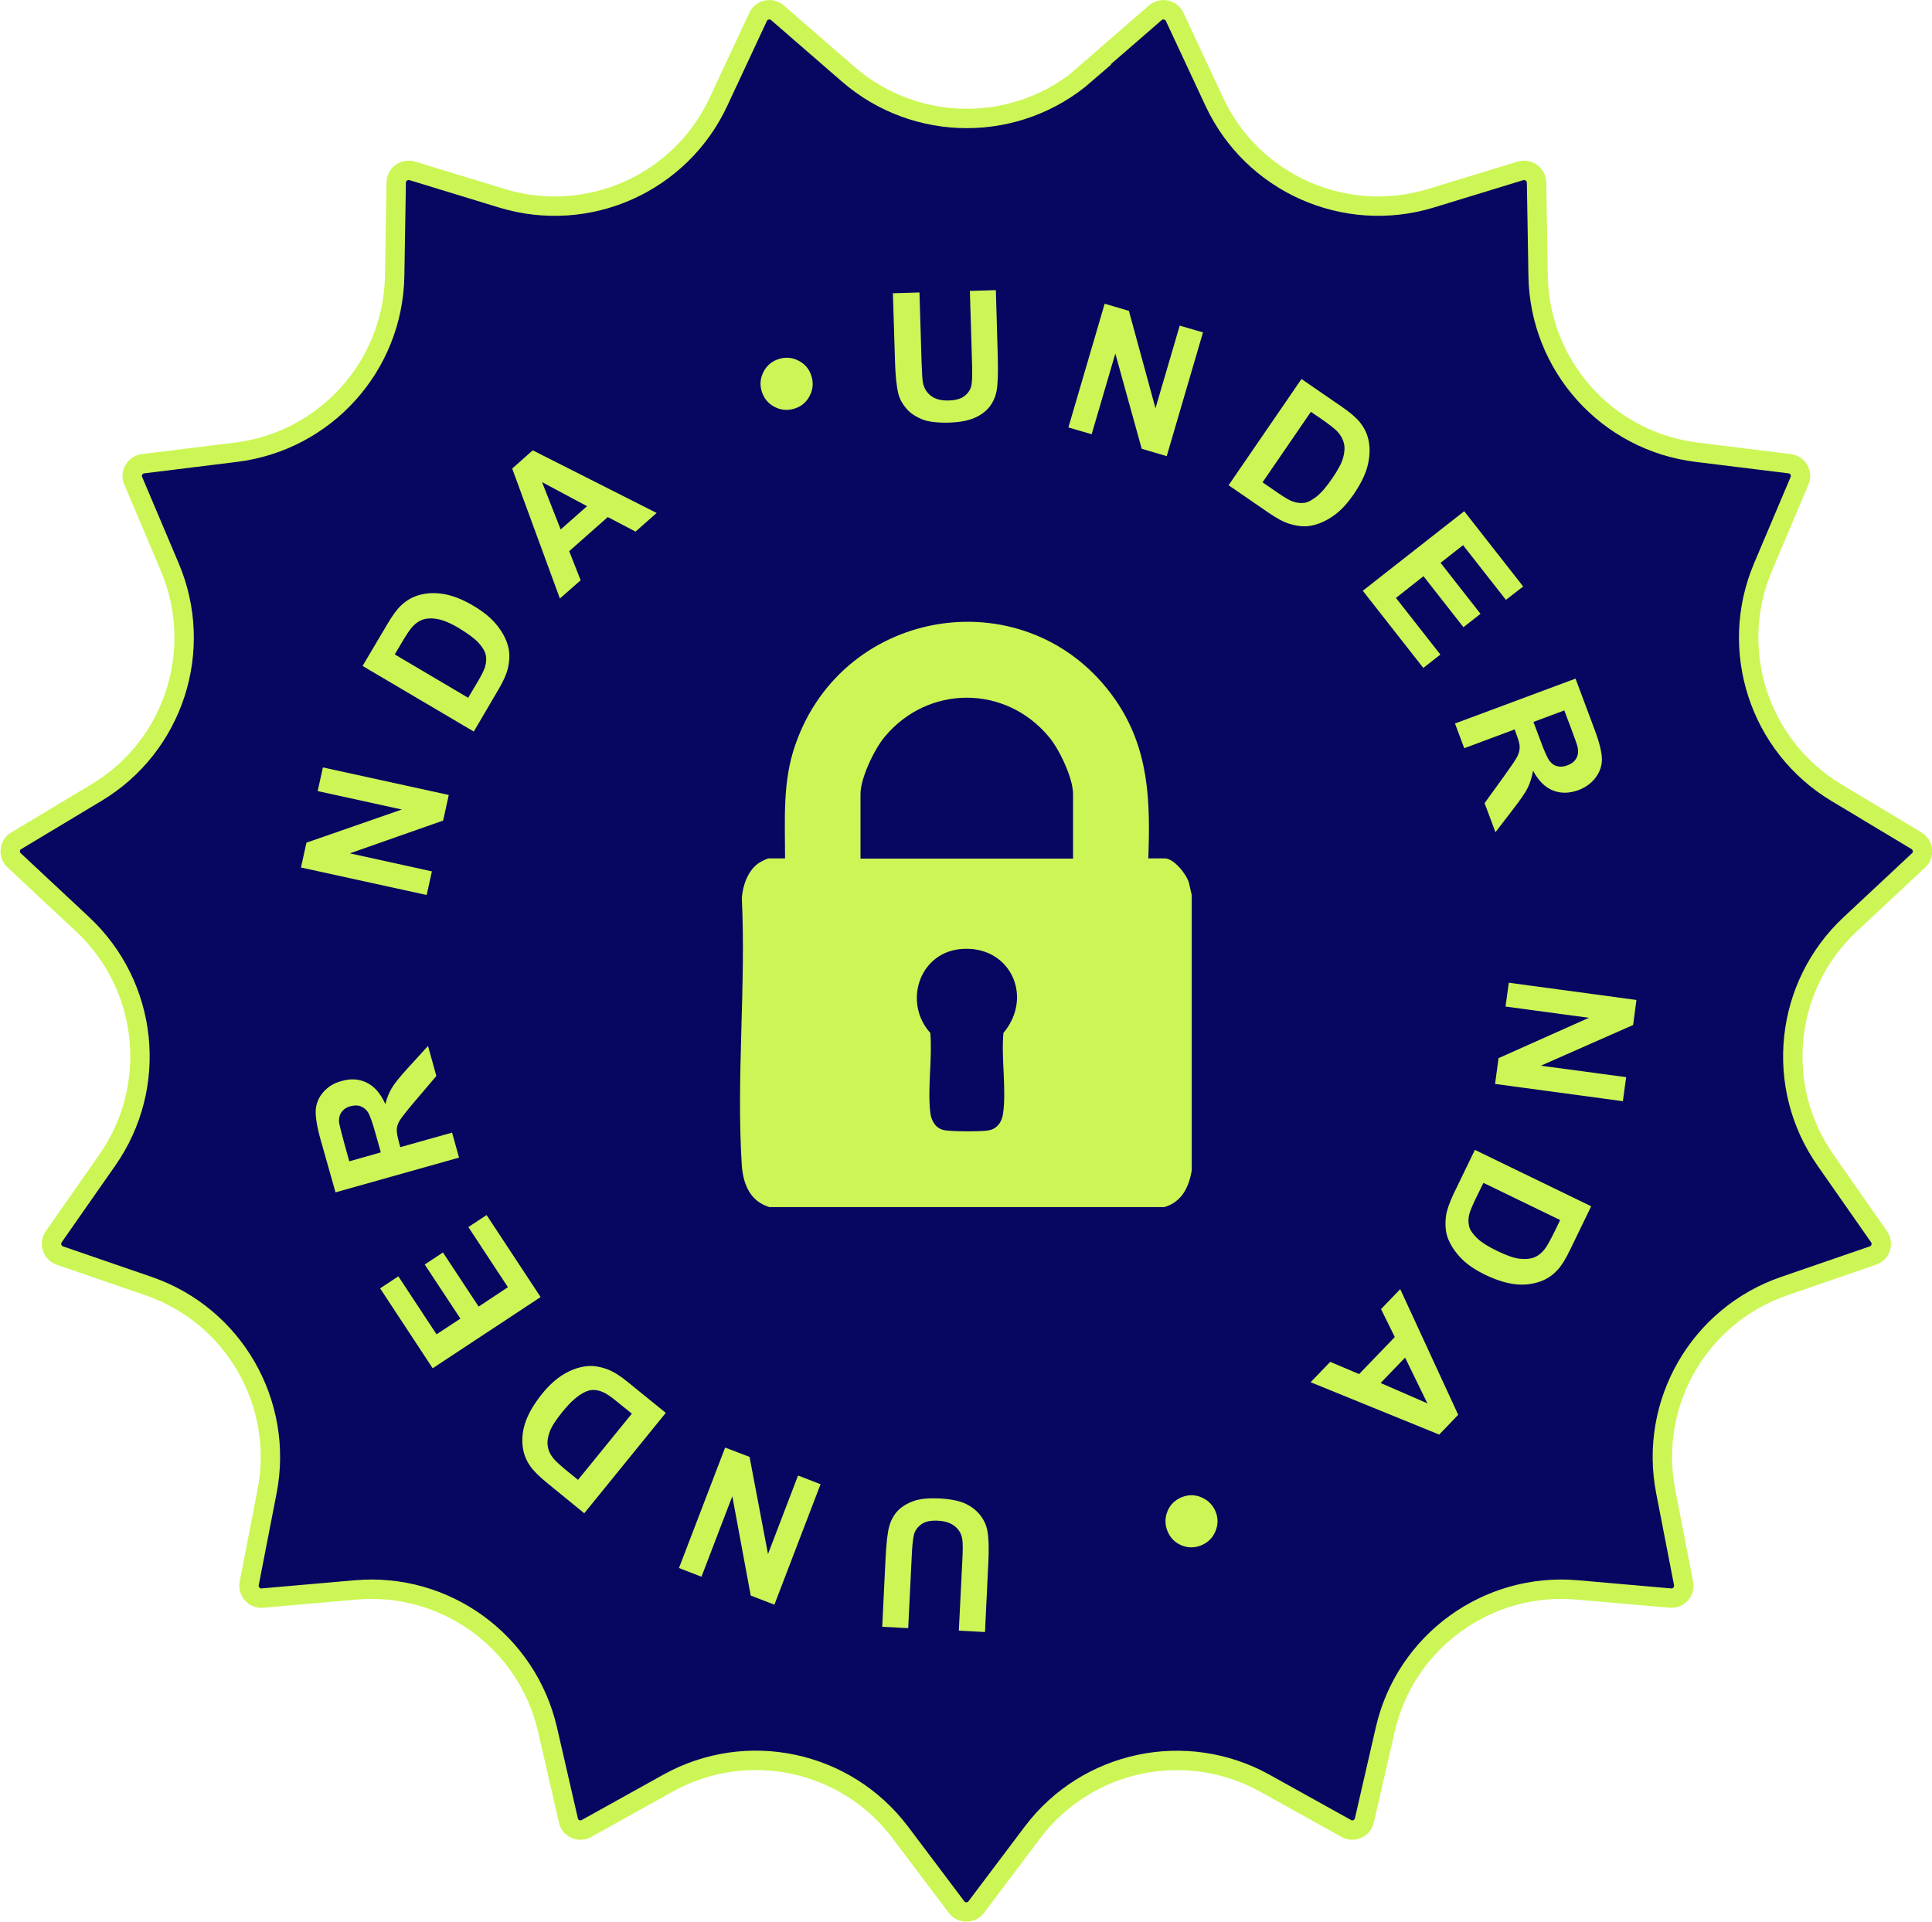
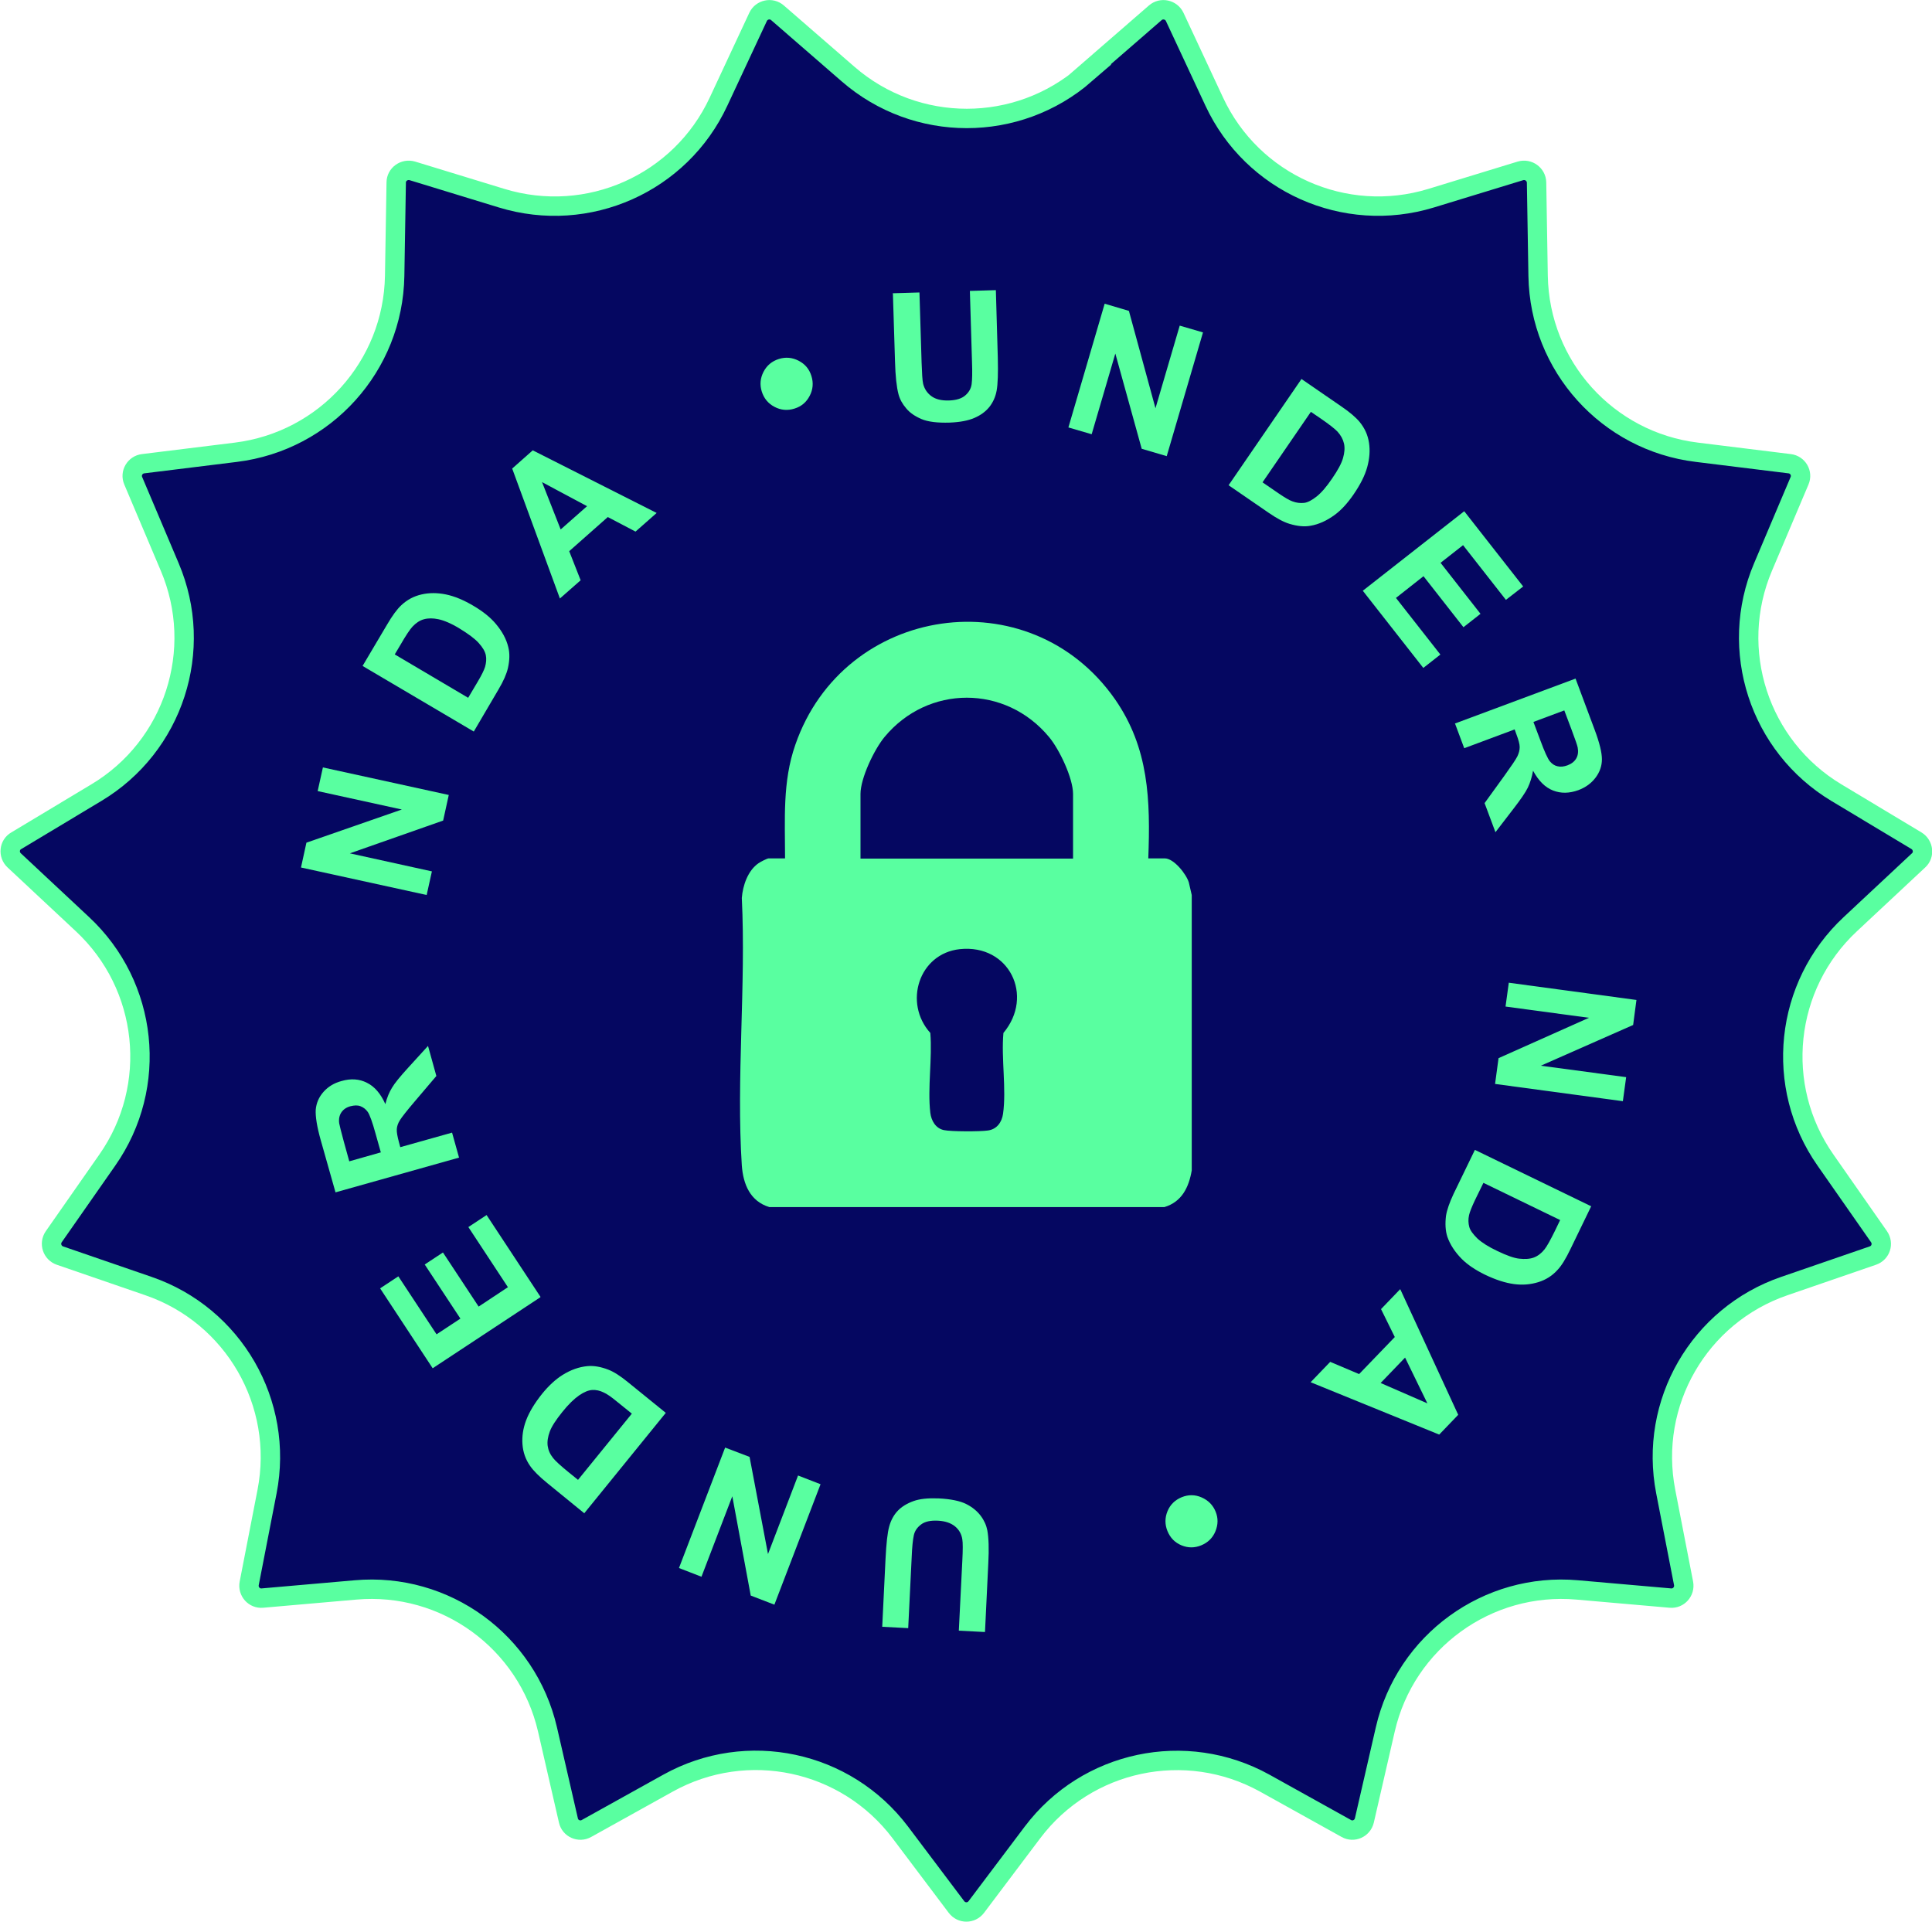
<svg xmlns="http://www.w3.org/2000/svg" id="Layer_2" viewBox="0 0 99.62 99.09">
  <defs>
-     <style>.cls-1{fill:#050761;stroke:#ccf656;stroke-miterlimit:10;}.cls-2{fill:#ccf656;}</style>
+     <style>.cls-1{fill:#59ffa0;}.cls-2{fill:#050761;stroke:#59ffa0;stroke-miterlimit:10;}</style>
  </defs>
  <g id="Layer_1-2">
-     <path class="cls-1" d="M55.93,3.82l3.64-3.16c.32-.28.82-.17,1,.21l2.04,4.37c1.96,4.21,6.73,6.34,11.18,4.98l4.61-1.41c.41-.12.82.18.83.6l.08,4.82c.08,4.65,3.57,8.53,8.19,9.09l4.78.59c.42.05.68.49.51.88l-1.88,4.44c-1.82,4.28-.2,9.25,3.78,11.64l4.13,2.48c.36.22.42.73.11,1.01l-3.52,3.29c-3.4,3.17-3.95,8.36-1.28,12.17l2.76,3.95c.24.35.09.83-.32.97l-4.56,1.57c-4.4,1.51-7.01,6.03-6.12,10.6l.92,4.73c.08.42-.26.8-.68.76l-4.8-.42c-4.63-.41-8.86,2.66-9.9,7.19l-1.08,4.7c-.1.41-.56.62-.93.41l-4.21-2.34c-4.07-2.25-9.17-1.17-11.97,2.54l-2.9,3.85c-.26.34-.76.34-1.02,0l-2.9-3.85c-2.8-3.71-7.9-4.8-11.97-2.54l-4.21,2.34c-.37.21-.84,0-.93-.41l-1.08-4.7c-1.05-4.53-5.27-7.6-9.9-7.19l-4.8.42c-.42.04-.76-.34-.68-.76l.92-4.73c.89-4.56-1.72-9.09-6.12-10.6l-4.56-1.57c-.4-.14-.56-.62-.32-.97l2.76-3.95c2.67-3.81,2.12-9-1.28-12.17l-3.52-3.29c-.31-.29-.26-.8.11-1.01l4.13-2.48c3.99-2.39,5.6-7.36,3.78-11.64l-1.88-4.44c-.17-.39.09-.83.51-.88l4.78-.59c4.62-.57,8.11-4.45,8.19-9.09l.08-4.82c0-.42.42-.72.83-.6l4.61,1.41c4.45,1.36,9.22-.76,11.18-4.98l2.04-4.37c.18-.38.68-.49,1-.21l3.64,3.16c3.51,3.05,8.73,3.05,12.24,0Z" />
-     <path class="cls-2" d="M46.07,15.12l1.34-.04.11,3.6c.02.57.04.94.08,1.11.07.27.21.48.43.64.22.16.52.23.89.22.38-.01.67-.1.85-.26.19-.16.3-.36.33-.58.03-.23.04-.6.02-1.13l-.11-3.68,1.34-.04.1,3.49c.02.8,0,1.36-.06,1.69-.06.33-.19.61-.38.85-.19.23-.44.42-.77.56-.32.14-.75.22-1.27.24-.63.02-1.12-.04-1.45-.18-.33-.14-.6-.32-.79-.55-.2-.23-.33-.47-.4-.73-.1-.38-.16-.94-.18-1.68l-.11-3.54Z" />
-     <path class="cls-2" d="M55.09,22.04l1.87-6.38,1.25.37,1.37,5.02,1.25-4.26,1.2.35-1.87,6.38-1.29-.38-1.36-4.91-1.22,4.16-1.2-.35Z" />
-     <path class="cls-2" d="M67.12,19.55l2.02,1.39c.46.31.78.59.97.82.26.32.42.67.48,1.07.06.4.03.81-.09,1.25s-.36.91-.71,1.42c-.31.45-.63.8-.97,1.05-.41.3-.83.49-1.25.56-.32.06-.68.02-1.08-.1-.3-.09-.65-.28-1.06-.56l-2.08-1.43,3.76-5.48ZM67.59,21.24l-2.49,3.63.83.57c.31.21.54.35.71.41.21.08.41.1.6.08s.41-.14.65-.33c.24-.19.51-.5.8-.93.29-.42.48-.77.56-1.05.08-.28.1-.53.05-.75-.05-.22-.16-.42-.33-.61-.13-.14-.42-.37-.87-.68l-.5-.34Z" />
-     <path class="cls-2" d="M70.27,30.46l5.23-4.1,3.04,3.88-.89.69-2.21-2.82-1.16.91,2.06,2.63-.88.69-2.06-2.63-1.42,1.12,2.29,2.92-.88.69-3.12-3.98Z" />
-     <path class="cls-2" d="M75.01,37.31l6.23-2.32.99,2.65c.25.67.37,1.17.37,1.51,0,.34-.11.66-.33.95-.22.29-.51.5-.88.64-.47.17-.9.18-1.31.02-.41-.16-.75-.5-1.03-1.02-.06.33-.15.62-.27.87-.12.25-.37.61-.74,1.09l-.93,1.21-.56-1.5,1.02-1.41c.36-.5.59-.84.67-1,.08-.17.12-.32.12-.48,0-.15-.06-.37-.17-.66l-.09-.25-2.6.97-.47-1.26ZM79.07,37.23l.35.93c.22.6.39.97.5,1.1.11.13.24.22.39.25.16.04.33.02.52-.05.21-.08.36-.2.45-.36.09-.16.11-.35.07-.56-.02-.11-.13-.42-.32-.93l-.37-.98-1.58.59Z" />
-     <path class="cls-2" d="M77.79,50.67l6.59.89-.17,1.29-4.76,2.1,4.4.59-.17,1.24-6.59-.89.18-1.33,4.66-2.08-4.3-.58.17-1.24Z" />
-     <path class="cls-2" d="M82.05,62.19l-1.07,2.21c-.24.5-.46.86-.67,1.08-.27.3-.6.51-.99.63-.39.12-.8.16-1.25.1-.45-.06-.95-.22-1.51-.49-.49-.24-.89-.51-1.18-.8-.36-.36-.61-.75-.75-1.15-.1-.31-.12-.67-.07-1.08.05-.31.18-.68.39-1.13l1.1-2.27,5.98,2.9ZM80.45,62.91l-3.96-1.92-.44.9c-.16.34-.26.59-.3.76-.05.22-.04.42.01.61.05.19.2.38.42.6.23.21.57.43,1.04.65.46.22.84.36,1.12.39s.54.02.75-.06c.21-.08.39-.22.55-.42.12-.15.3-.47.54-.96l.26-.54Z" />
-     <path class="cls-2" d="M67.58,71.27l1.01-1.05,1.49.63,1.84-1.91-.71-1.44.99-1.03,2.99,6.48-.98,1.02-6.63-2.7ZM71.19,71.31l2.41,1.05-1.15-2.36-1.26,1.31Z" />
-     <path class="cls-2" d="M60.2,78.95c-.14-.34-.14-.69,0-1.03s.39-.58.73-.72c.34-.14.69-.14,1.03.01.34.15.58.39.72.73.14.34.13.68-.01,1.02s-.39.58-.73.72c-.34.14-.68.14-1.02,0-.34-.14-.58-.39-.72-.73Z" />
-     <path class="cls-2" d="M50.78,84.15l-1.34-.07.18-3.6c.03-.57.03-.94,0-1.11-.04-.27-.17-.5-.38-.67-.21-.17-.5-.27-.87-.29-.38-.02-.67.04-.87.19s-.33.33-.38.56-.09.6-.11,1.12l-.18,3.67-1.34-.07.17-3.49c.04-.8.1-1.36.19-1.68.09-.33.24-.6.44-.81.21-.22.48-.38.81-.5s.76-.16,1.29-.14c.63.03,1.11.13,1.43.29s.57.37.75.61c.18.24.29.49.34.75.07.38.09.95.05,1.69l-.17,3.54Z" />
-     <path class="cls-2" d="M42.31,76.53l-2.38,6.21-1.22-.47-.95-5.12-1.59,4.15-1.16-.45,2.38-6.21,1.26.48.95,5.01,1.55-4.05,1.16.45Z" />
-     <path class="cls-2" d="M30.13,78.03l-1.9-1.55c-.43-.35-.73-.65-.9-.9-.23-.33-.36-.7-.39-1.11-.03-.4.03-.82.19-1.24.16-.42.43-.87.82-1.36.34-.42.7-.75,1.05-.97.43-.27.86-.42,1.29-.46.32-.03.68.03,1.07.18.29.11.63.33,1.01.64l1.96,1.59-4.19,5.16ZM29.8,76.31l2.78-3.42-.78-.63c-.29-.24-.51-.39-.67-.46-.2-.1-.4-.14-.59-.13-.19.01-.42.1-.68.28s-.55.46-.87.86c-.32.4-.54.73-.64,1-.1.27-.14.52-.11.74.03.22.12.43.28.63.12.15.39.4.81.74l.47.38Z" />
-     <path class="cls-2" d="M27.86,66.89l-5.55,3.66-2.71-4.12.94-.62,1.97,2.99,1.23-.81-1.84-2.79.94-.62,1.84,2.79,1.51-1-2.04-3.1.94-.62,2.78,4.22Z" />
-     <path class="cls-2" d="M23.7,59.68l-6.4,1.8-.77-2.72c-.19-.68-.27-1.2-.25-1.54.03-.34.16-.65.4-.92.24-.27.55-.46.93-.56.48-.14.92-.11,1.31.09.39.19.71.56.95,1.1.08-.33.2-.61.34-.84.14-.24.42-.58.83-1.03l1.03-1.13.43,1.55-1.13,1.33c-.4.47-.65.79-.75.95-.1.16-.15.31-.16.46s.03.37.11.67l.07.26,2.67-.75.36,1.29ZM19.64,59.43l-.27-.96c-.17-.62-.31-1-.41-1.14-.1-.14-.22-.23-.37-.29s-.32-.05-.52,0c-.22.06-.37.17-.47.32-.1.15-.14.34-.11.56.02.11.1.43.24.95l.28,1.01,1.62-.46Z" />
-     <path class="cls-2" d="M22.01,46.15l-6.49-1.42.28-1.28,4.92-1.71-4.34-.95.27-1.22,6.49,1.42-.29,1.32-4.81,1.69,4.23.93-.27,1.22Z" />
-     <path class="cls-2" d="M18.7,34.33l1.25-2.11c.28-.48.53-.82.75-1.02.3-.28.64-.46,1.04-.55.39-.09.81-.09,1.25,0,.44.09.93.29,1.46.61.47.28.84.58,1.11.9.33.39.55.79.65,1.21.08.32.07.68-.02,1.08-.07.3-.23.67-.48,1.09l-1.28,2.18-5.73-3.38ZM20.35,33.74l3.79,2.24.51-.86c.19-.32.31-.57.36-.73.06-.21.08-.42.04-.61-.04-.19-.16-.4-.37-.63-.21-.23-.54-.47-.98-.74s-.81-.42-1.09-.48c-.28-.06-.53-.06-.75,0s-.41.19-.59.38c-.13.14-.34.45-.61.92l-.31.52Z" />
-     <path class="cls-2" d="M33.87,26.44l-1.1.97-1.43-.75-1.99,1.76.59,1.5-1.07.94-2.46-6.7,1.06-.94,6.39,3.23ZM30.27,26.1l-2.32-1.24.96,2.44,1.36-1.2Z" />
-     <path class="cls-2" d="M41.84,19.39c.11.35.08.7-.09,1.02-.17.33-.43.55-.79.66-.35.11-.7.08-1.02-.09-.33-.17-.55-.44-.66-.79-.11-.35-.08-.69.09-1.02.17-.33.44-.55.79-.66.35-.11.69-.08,1.02.09.33.17.55.43.66.79Z" />
-     <path class="cls-2" d="M39.67,62.24c-.99-.3-1.35-1.18-1.42-2.15-.29-4.48.22-9.28,0-13.79.05-.64.31-1.41.86-1.79.08-.06.45-.25.52-.25h.85c0-2-.14-3.95.53-5.86,2.5-7.22,12.08-8.64,16.48-2.35,1.76,2.53,1.83,5.21,1.72,8.21h.85c.47,0,1.11.81,1.24,1.24l.15.65v14.2c-.15.87-.51,1.62-1.41,1.89h-20.38ZM55.33,44.27v-3.33c0-.82-.71-2.31-1.24-2.94-2.24-2.7-6.24-2.7-8.48,0-.53.64-1.24,2.12-1.24,2.94v3.33h10.95ZM49.49,48.94c-2.12.23-2.91,2.78-1.52,4.32.11,1.3-.15,2.84,0,4.12.05.4.27.8.7.89.38.08,1.87.08,2.27.02.46-.06.72-.43.78-.86.18-1.27-.1-2.87.02-4.17,1.6-1.91.3-4.59-2.25-4.32Z" />
+     <path class="cls-2" d="M55.93,3.82l3.64-3.16c.32-.28.82-.17,1,.21l2.04,4.37c1.96,4.21,6.73,6.34,11.18,4.98l4.61-1.41c.41-.12.82.18.83.6l.08,4.82c.08,4.65,3.57,8.53,8.19,9.09l4.78.59c.42.05.68.49.51.88l-1.88,4.44c-1.82,4.28-.2,9.25,3.78,11.64l4.13,2.48c.36.22.42.73.11,1.01l-3.52,3.29c-3.4,3.17-3.95,8.36-1.28,12.17l2.76,3.95c.24.35.09.83-.32.97l-4.56,1.57c-4.4,1.51-7.01,6.03-6.12,10.6l.92,4.73c.08.42-.26.8-.68.76l-4.8-.42c-4.63-.41-8.86,2.66-9.9,7.19l-1.08,4.7c-.1.41-.56.62-.93.41l-4.21-2.34c-4.07-2.25-9.17-1.17-11.97,2.54l-2.9,3.85c-.26.34-.76.34-1.02,0l-2.9-3.85c-2.8-3.71-7.9-4.8-11.97-2.54l-4.21,2.34c-.37.21-.84,0-.93-.41l-1.08-4.7c-1.05-4.53-5.27-7.6-9.9-7.19l-4.8.42c-.42.04-.76-.34-.68-.76l.92-4.73c.89-4.56-1.72-9.09-6.12-10.6l-4.56-1.57c-.4-.14-.56-.62-.32-.97l2.76-3.95c2.67-3.81,2.12-9-1.28-12.17l-3.52-3.29c-.31-.29-.26-.8.11-1.01l4.13-2.48c3.99-2.39,5.6-7.36,3.78-11.64l-1.88-4.44c-.17-.39.09-.83.51-.88l4.78-.59c4.62-.57,8.11-4.45,8.19-9.09l.08-4.82c0-.42.42-.72.83-.6l4.61,1.41c4.45,1.36,9.22-.76,11.18-4.98l2.04-4.37c.18-.38.68-.49,1-.21l3.64,3.16c3.51,3.05,8.73,3.05,12.24,0Z" />
+     <path class="cls-1" d="M46.07,15.12l1.34-.04.11,3.6c.02.57.04.94.08,1.11.07.27.21.48.43.64.22.16.52.23.89.22.38-.01.67-.1.85-.26.19-.16.3-.36.33-.58.03-.23.04-.6.02-1.13l-.11-3.68,1.34-.04.1,3.49c.02.8,0,1.36-.06,1.69-.06.33-.19.61-.38.85-.19.23-.44.42-.77.56-.32.14-.75.22-1.27.24-.63.02-1.12-.04-1.45-.18-.33-.14-.6-.32-.79-.55-.2-.23-.33-.47-.4-.73-.1-.38-.16-.94-.18-1.68l-.11-3.54Z" />
+     <path class="cls-1" d="M55.09,22.04l1.87-6.38,1.25.37,1.37,5.02,1.25-4.26,1.2.35-1.87,6.38-1.29-.38-1.36-4.91-1.22,4.16-1.2-.35Z" />
+     <path class="cls-1" d="M67.12,19.55l2.02,1.39c.46.31.78.59.97.82.26.32.42.67.48,1.07.06.4.03.81-.09,1.25s-.36.91-.71,1.42c-.31.45-.63.8-.97,1.05-.41.3-.83.49-1.25.56-.32.06-.68.02-1.08-.1-.3-.09-.65-.28-1.06-.56l-2.08-1.43,3.76-5.48ZM67.59,21.24l-2.49,3.63.83.57c.31.21.54.35.71.41.21.08.41.1.6.08s.41-.14.65-.33c.24-.19.51-.5.8-.93.29-.42.48-.77.56-1.05.08-.28.1-.53.05-.75-.05-.22-.16-.42-.33-.61-.13-.14-.42-.37-.87-.68l-.5-.34Z" />
+     <path class="cls-1" d="M70.27,30.46l5.23-4.1,3.04,3.88-.89.69-2.21-2.82-1.16.91,2.06,2.63-.88.69-2.06-2.63-1.42,1.12,2.29,2.92-.88.69-3.12-3.98Z" />
+     <path class="cls-1" d="M75.01,37.31l6.23-2.32.99,2.65c.25.67.37,1.17.37,1.51,0,.34-.11.66-.33.95-.22.29-.51.5-.88.64-.47.17-.9.18-1.31.02-.41-.16-.75-.5-1.03-1.02-.06.33-.15.62-.27.87-.12.25-.37.61-.74,1.09l-.93,1.21-.56-1.5,1.02-1.41c.36-.5.59-.84.67-1,.08-.17.12-.32.12-.48,0-.15-.06-.37-.17-.66l-.09-.25-2.6.97-.47-1.26ZM79.07,37.23l.35.93c.22.6.39.97.5,1.1.11.13.24.22.39.25.16.04.33.02.52-.05.21-.08.36-.2.45-.36.09-.16.11-.35.07-.56-.02-.11-.13-.42-.32-.93l-.37-.98-1.58.59Z" />
+     <path class="cls-1" d="M77.79,50.67l6.59.89-.17,1.29-4.76,2.1,4.4.59-.17,1.24-6.59-.89.18-1.33,4.66-2.08-4.3-.58.17-1.24Z" />
+     <path class="cls-1" d="M82.05,62.19l-1.07,2.21c-.24.5-.46.86-.67,1.08-.27.3-.6.51-.99.63-.39.12-.8.16-1.25.1-.45-.06-.95-.22-1.51-.49-.49-.24-.89-.51-1.18-.8-.36-.36-.61-.75-.75-1.15-.1-.31-.12-.67-.07-1.08.05-.31.18-.68.39-1.13l1.1-2.27,5.98,2.9ZM80.45,62.91l-3.96-1.92-.44.9c-.16.34-.26.59-.3.76-.05.22-.04.42.01.61.05.19.2.38.42.6.23.21.57.43,1.04.65.46.22.84.36,1.12.39s.54.02.75-.06c.21-.08.39-.22.55-.42.12-.15.3-.47.54-.96l.26-.54Z" />
+     <path class="cls-1" d="M67.58,71.27l1.01-1.05,1.49.63,1.84-1.91-.71-1.44.99-1.03,2.99,6.48-.98,1.02-6.63-2.7ZM71.19,71.31l2.41,1.05-1.15-2.36-1.26,1.31Z" />
+     <path class="cls-1" d="M60.2,78.95c-.14-.34-.14-.69,0-1.03s.39-.58.73-.72c.34-.14.69-.14,1.03.01.34.15.58.39.72.73.14.34.13.68-.01,1.02s-.39.58-.73.72c-.34.14-.68.14-1.02,0-.34-.14-.58-.39-.72-.73Z" />
+     <path class="cls-1" d="M50.78,84.15l-1.34-.07.18-3.6c.03-.57.03-.94,0-1.11-.04-.27-.17-.5-.38-.67-.21-.17-.5-.27-.87-.29-.38-.02-.67.04-.87.19s-.33.33-.38.56-.09.6-.11,1.12l-.18,3.67-1.34-.07.17-3.49c.04-.8.1-1.36.19-1.68.09-.33.24-.6.44-.81.21-.22.48-.38.81-.5s.76-.16,1.29-.14c.63.03,1.11.13,1.43.29s.57.37.75.61c.18.24.29.49.34.75.07.38.09.95.05,1.69l-.17,3.54Z" />
+     <path class="cls-1" d="M42.31,76.53l-2.38,6.21-1.22-.47-.95-5.12-1.59,4.15-1.16-.45,2.38-6.21,1.26.48.95,5.01,1.55-4.05,1.16.45Z" />
+     <path class="cls-1" d="M30.13,78.03l-1.9-1.55c-.43-.35-.73-.65-.9-.9-.23-.33-.36-.7-.39-1.11-.03-.4.03-.82.19-1.24.16-.42.43-.87.82-1.36.34-.42.7-.75,1.05-.97.43-.27.86-.42,1.29-.46.32-.03.68.03,1.07.18.29.11.63.33,1.01.64l1.96,1.59-4.19,5.16ZM29.8,76.31l2.78-3.42-.78-.63c-.29-.24-.51-.39-.67-.46-.2-.1-.4-.14-.59-.13-.19.01-.42.1-.68.28s-.55.46-.87.86c-.32.4-.54.73-.64,1-.1.27-.14.52-.11.74.03.22.12.43.28.63.12.15.39.4.81.74l.47.38Z" />
+     <path class="cls-1" d="M27.86,66.89l-5.55,3.66-2.71-4.12.94-.62,1.97,2.99,1.23-.81-1.84-2.79.94-.62,1.84,2.79,1.51-1-2.04-3.1.94-.62,2.78,4.22Z" />
+     <path class="cls-1" d="M23.7,59.68l-6.4,1.8-.77-2.72c-.19-.68-.27-1.2-.25-1.54.03-.34.16-.65.4-.92.24-.27.55-.46.93-.56.48-.14.92-.11,1.31.09.39.19.71.56.95,1.1.08-.33.2-.61.34-.84.14-.24.42-.58.83-1.03l1.03-1.13.43,1.55-1.13,1.33c-.4.47-.65.79-.75.95-.1.16-.15.31-.16.46s.03.37.11.67l.07.26,2.67-.75.36,1.29ZM19.64,59.43l-.27-.96c-.17-.62-.31-1-.41-1.14-.1-.14-.22-.23-.37-.29s-.32-.05-.52,0c-.22.06-.37.17-.47.32-.1.15-.14.34-.11.56.02.11.1.43.24.95l.28,1.01,1.62-.46Z" />
+     <path class="cls-1" d="M22.01,46.15l-6.49-1.42.28-1.28,4.92-1.71-4.34-.95.27-1.22,6.49,1.42-.29,1.32-4.81,1.69,4.23.93-.27,1.22Z" />
+     <path class="cls-1" d="M18.7,34.33l1.25-2.11c.28-.48.53-.82.75-1.02.3-.28.64-.46,1.04-.55.39-.09.81-.09,1.25,0,.44.09.93.29,1.46.61.47.28.84.58,1.11.9.33.39.55.79.65,1.21.08.32.07.68-.02,1.08-.07.3-.23.67-.48,1.09l-1.28,2.18-5.73-3.38ZM20.35,33.74l3.79,2.24.51-.86c.19-.32.31-.57.36-.73.06-.21.08-.42.04-.61-.04-.19-.16-.4-.37-.63-.21-.23-.54-.47-.98-.74s-.81-.42-1.09-.48c-.28-.06-.53-.06-.75,0s-.41.19-.59.38c-.13.14-.34.45-.61.92l-.31.52Z" />
+     <path class="cls-1" d="M33.87,26.44l-1.1.97-1.43-.75-1.99,1.76.59,1.5-1.07.94-2.46-6.7,1.06-.94,6.39,3.23ZM30.27,26.1l-2.32-1.24.96,2.44,1.36-1.2Z" />
+     <path class="cls-1" d="M41.84,19.39c.11.35.08.7-.09,1.02-.17.33-.43.55-.79.66-.35.11-.7.08-1.02-.09-.33-.17-.55-.44-.66-.79-.11-.35-.08-.69.09-1.02.17-.33.44-.55.79-.66.35-.11.69-.08,1.02.09.33.17.55.43.66.79Z" />
+     <path class="cls-1" d="M39.67,62.24c-.99-.3-1.35-1.18-1.42-2.15-.29-4.48.22-9.28,0-13.79.05-.64.31-1.41.86-1.79.08-.06.45-.25.52-.25h.85c0-2-.14-3.95.53-5.86,2.5-7.22,12.08-8.64,16.48-2.35,1.76,2.53,1.83,5.21,1.72,8.21h.85c.47,0,1.11.81,1.24,1.24l.15.65v14.2c-.15.87-.51,1.62-1.41,1.89h-20.38ZM55.33,44.27v-3.33c0-.82-.71-2.31-1.24-2.94-2.24-2.7-6.24-2.7-8.48,0-.53.64-1.24,2.12-1.24,2.94v3.33h10.95ZM49.49,48.94c-2.12.23-2.91,2.78-1.52,4.32.11,1.3-.15,2.84,0,4.12.05.4.27.8.7.89.38.08,1.87.08,2.27.02.46-.06.72-.43.78-.86.18-1.27-.1-2.87.02-4.17,1.6-1.91.3-4.59-2.25-4.32Z" />
  </g>
</svg>
